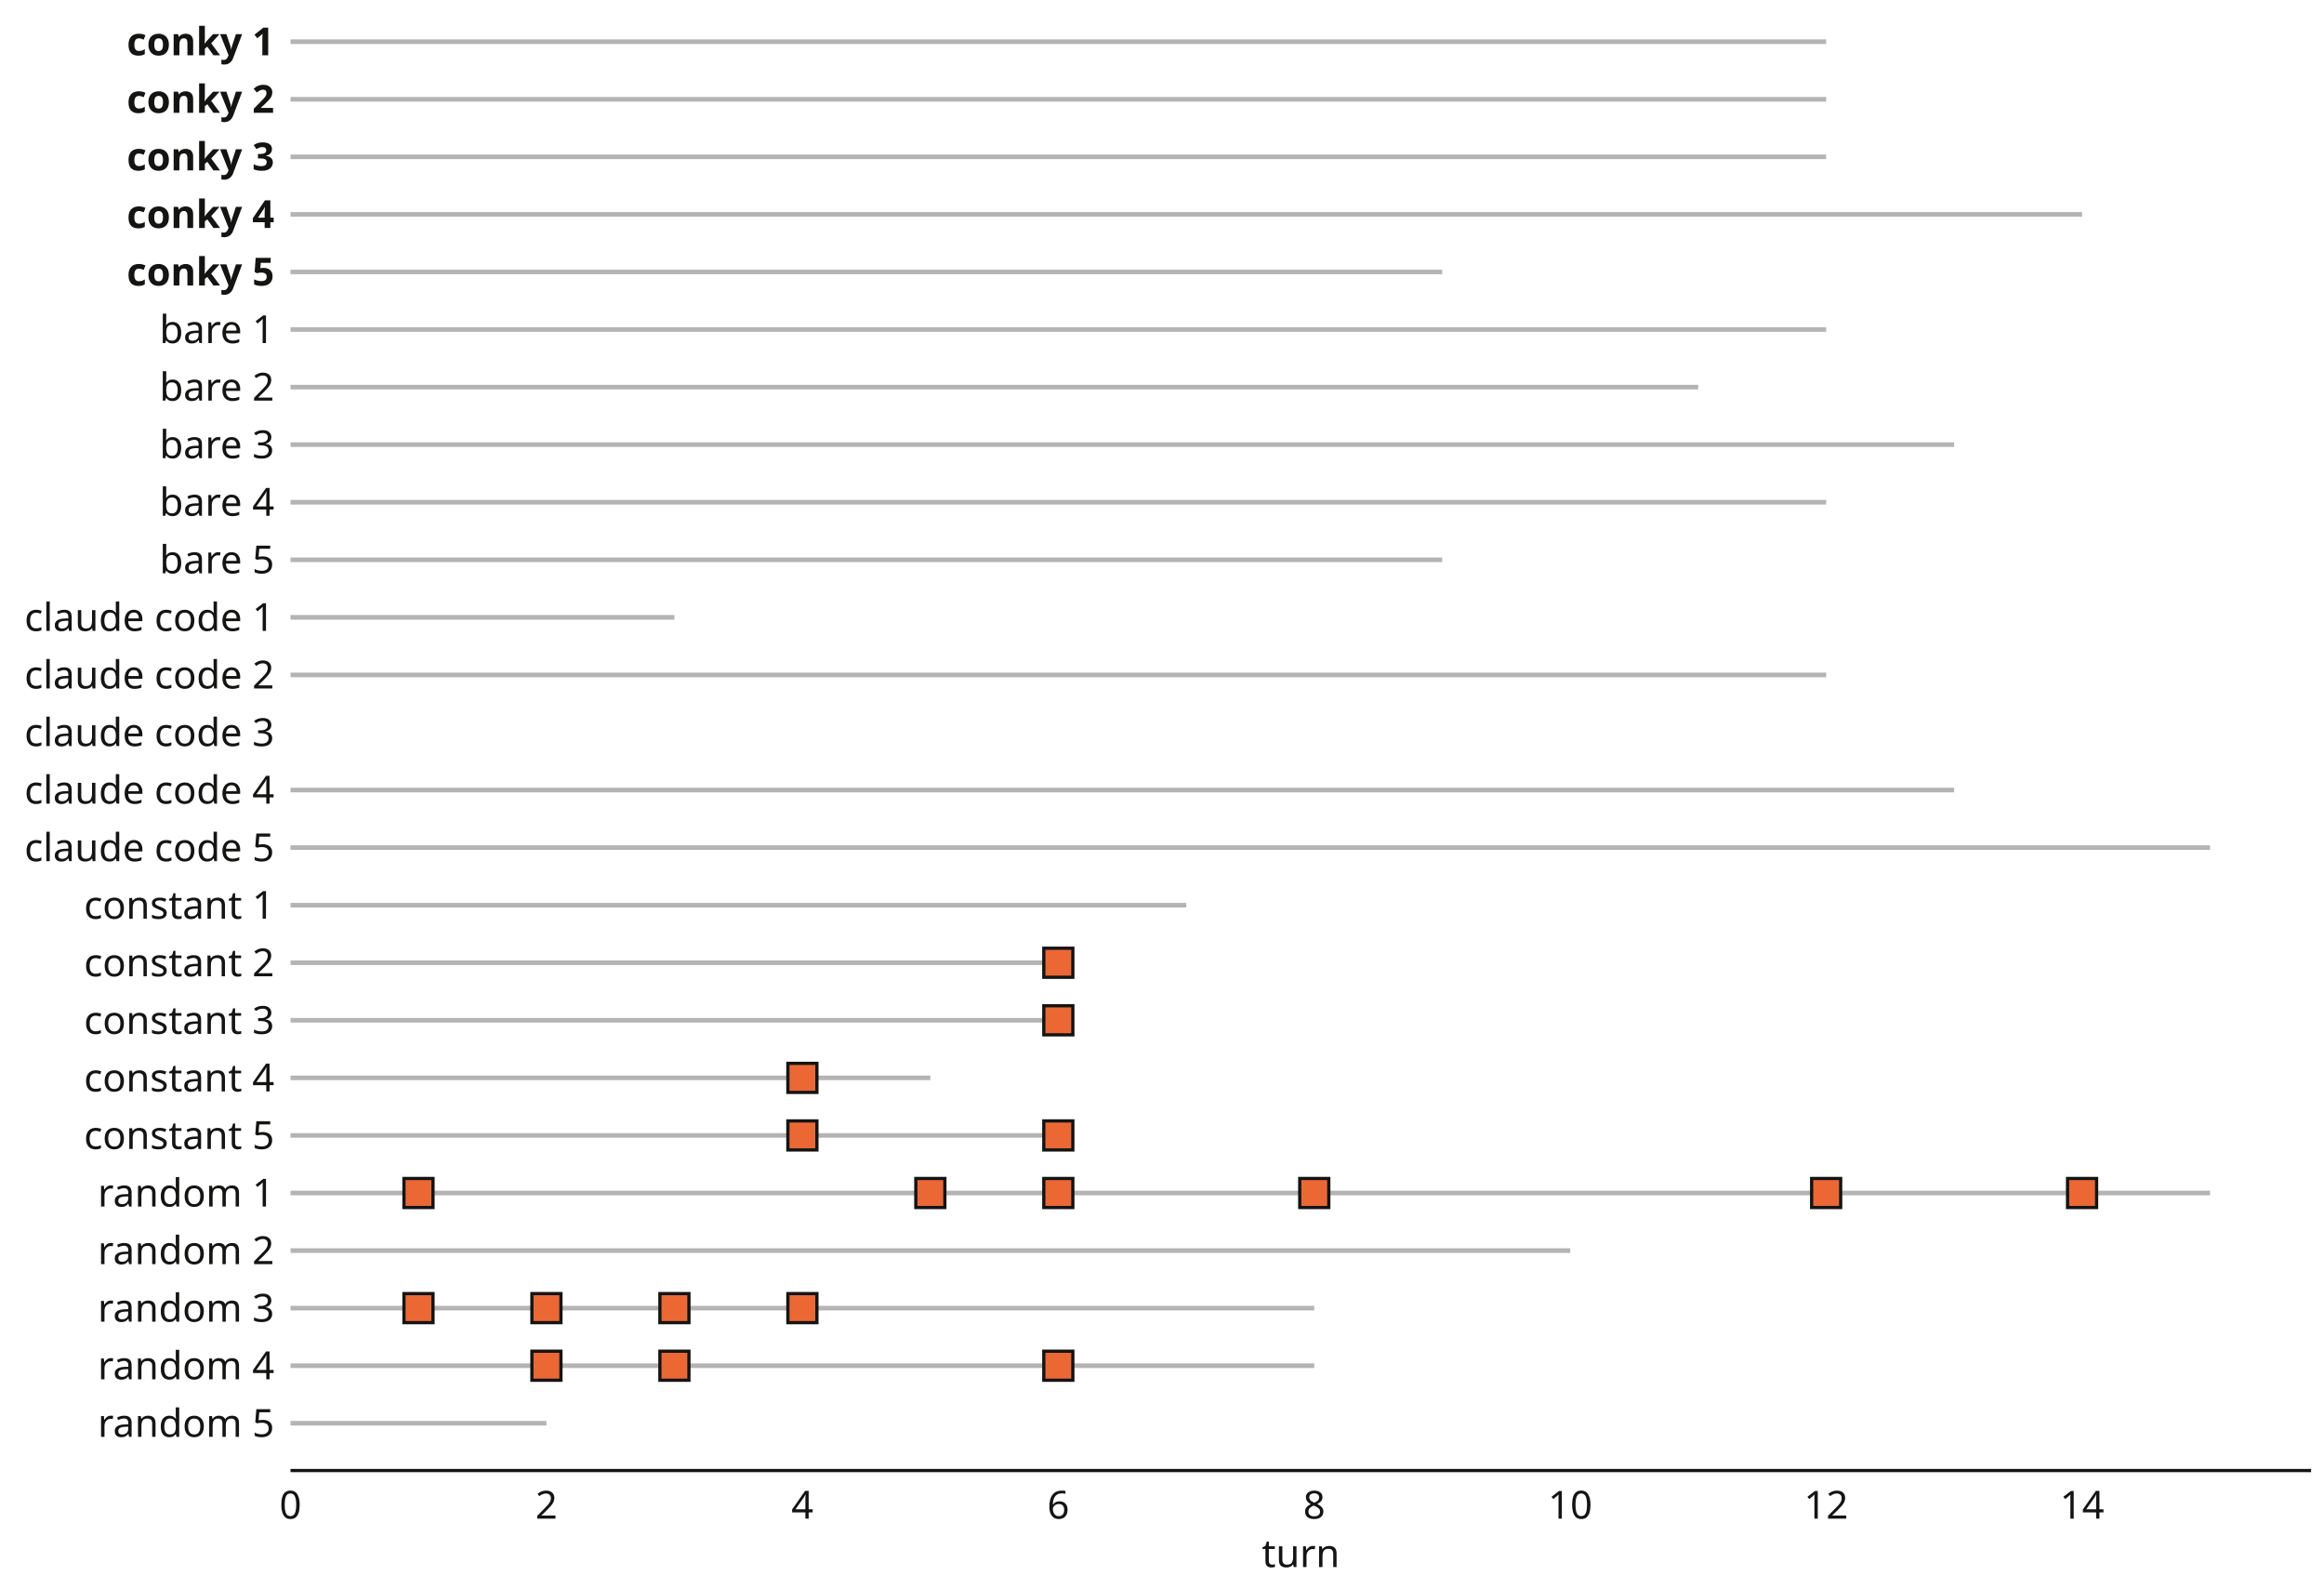
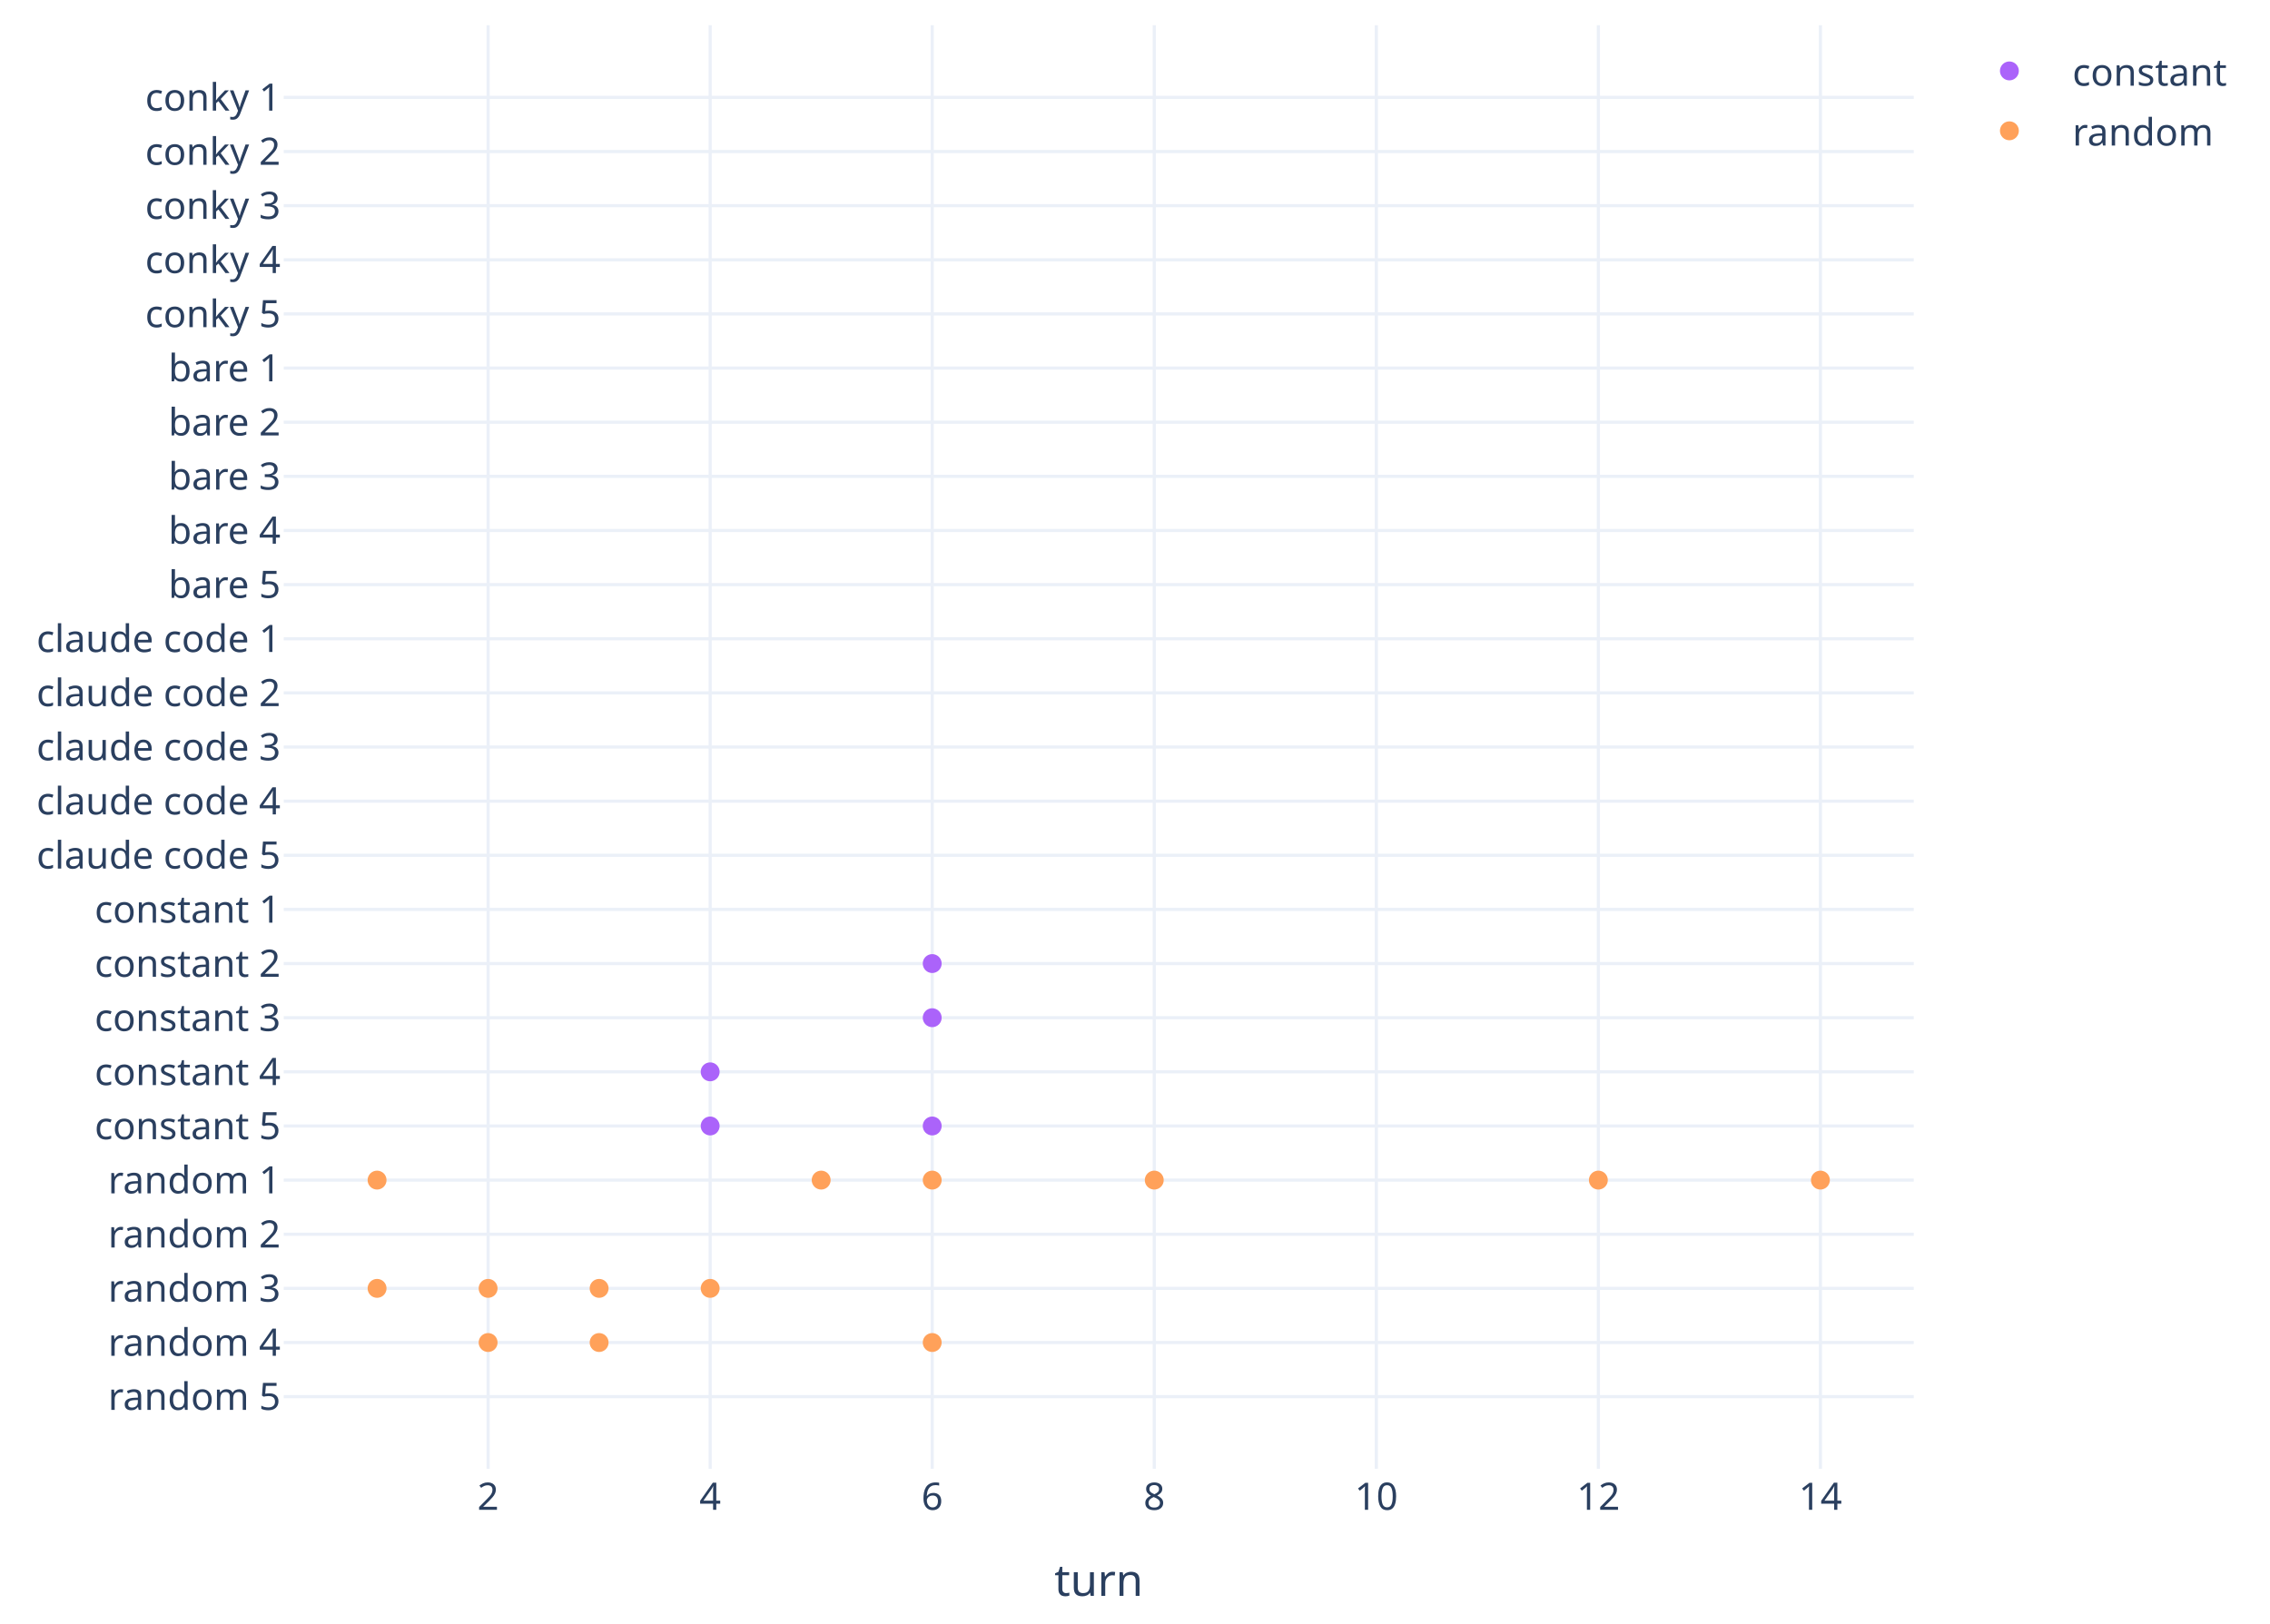
- <svg xmlns="http://www.w3.org/2000/svg" class="main-svg" width="720" height="492" style="" viewBox="0 0 720 492" font-family="-apple-system, BlinkMacSystemFont, &quot;Segoe UI&quot;, &quot;Noto Sans&quot;, Helvetica, Arial, sans-serif">
-   <rect x="0" y="0" width="720" height="492" style="fill: none;" />
+ <svg xmlns="http://www.w3.org/2000/svg" class="main-svg" width="720" height="515" style="" viewBox="0 0 720 515" font-family="-apple-system, BlinkMacSystemFont, &quot;Segoe UI&quot;, &quot;Noto Sans&quot;, Helvetica, Arial, sans-serif">
+   <rect x="0" y="0" width="720" height="515" style="fill: rgb(0, 0, 0); fill-opacity: 0;" />
  <defs id="defs-rules-light">
    <g class="clips">
      <clipPath id="cliprules-lightxyplot" class="plotclip">
-         <rect width="626" height="447" />
+         <rect width="517" height="458" />
      </clipPath>
      <clipPath class="axesclip" id="cliprules-lightx">
-         <rect x="90" y="0" width="626" height="492" />
+         <rect x="90" y="0" width="517" height="515" />
      </clipPath>
      <clipPath class="axesclip" id="cliprules-lighty">
-         <rect x="0" y="4" width="720" height="447" />
+         <rect x="0" y="8" width="720" height="458" />
      </clipPath>
      <clipPath class="axesclip" id="cliprules-lightxy">
-         <rect x="90" y="4" width="626" height="447" />
+         <rect x="90" y="8" width="517" height="458" />
      </clipPath>
    </g>
    <g class="gradients" />
    <g class="patterns" />
  </defs>
  <g class="bglayer">
-     <rect class="bg" x="86" y="0" width="634" height="455" style="fill: none; stroke-width: 0;" />
+     <rect class="bg" x="90" y="8" width="517" height="458" style="fill: rgb(0, 0, 0); fill-opacity: 0; stroke-width: 0;" />
  </g>
  <g class="layer-below">
    <g class="imagelayer" />
    <g class="shapelayer" />
  </g>
  <g class="cartesianlayer">
    <g class="subplot xy">
      <g class="layer-subplot">
        <g class="shapelayer" />
        <g class="imagelayer" />
      </g>
      <g class="minor-gridlayer">
        <g class="x" />
        <g class="y" />
      </g>
      <g class="gridlayer">
-         <g class="x" />
-         <g class="y" />
+         <g class="x">
+           <path class="xgrid crisp" transform="translate(154.82,0)" d="M0,8v458" style="stroke: rgb(235, 240, 248); stroke-opacity: 1; stroke-width: 1px;" />
+           <path class="xgrid crisp" transform="translate(225.25,0)" d="M0,8v458" style="stroke: rgb(235, 240, 248); stroke-opacity: 1; stroke-width: 1px;" />
+           <path class="xgrid crisp" transform="translate(295.68,0)" d="M0,8v458" style="stroke: rgb(235, 240, 248); stroke-opacity: 1; stroke-width: 1px;" />
+           <path class="xgrid crisp" transform="translate(366.11,0)" d="M0,8v458" style="stroke: rgb(235, 240, 248); stroke-opacity: 1; stroke-width: 1px;" />
+           <path class="xgrid crisp" transform="translate(436.54,0)" d="M0,8v458" style="stroke: rgb(235, 240, 248); stroke-opacity: 1; stroke-width: 1px;" />
+           <path class="xgrid crisp" transform="translate(506.97,0)" d="M0,8v458" style="stroke: rgb(235, 240, 248); stroke-opacity: 1; stroke-width: 1px;" />
+           <path class="xgrid crisp" transform="translate(577.4,0)" d="M0,8v458" style="stroke: rgb(235, 240, 248); stroke-opacity: 1; stroke-width: 1px;" />
+         </g>
+         <g class="y">
+           <path class="ygrid crisp" transform="translate(0,443.1)" d="M90,0h517" style="stroke: rgb(235, 240, 248); stroke-opacity: 1; stroke-width: 1px;" />
+           <path class="ygrid crisp" transform="translate(0,425.93)" d="M90,0h517" style="stroke: rgb(235, 240, 248); stroke-opacity: 1; stroke-width: 1px;" />
+           <path class="ygrid crisp" transform="translate(0,408.75)" d="M90,0h517" style="stroke: rgb(235, 240, 248); stroke-opacity: 1; stroke-width: 1px;" />
+           <path class="ygrid crisp" transform="translate(0,391.58)" d="M90,0h517" style="stroke: rgb(235, 240, 248); stroke-opacity: 1; stroke-width: 1px;" />
+           <path class="ygrid crisp" transform="translate(0,374.4)" d="M90,0h517" style="stroke: rgb(235, 240, 248); stroke-opacity: 1; stroke-width: 1px;" />
+           <path class="ygrid crisp" transform="translate(0,357.23)" d="M90,0h517" style="stroke: rgb(235, 240, 248); stroke-opacity: 1; stroke-width: 1px;" />
+           <path class="ygrid crisp" transform="translate(0,340.05)" d="M90,0h517" style="stroke: rgb(235, 240, 248); stroke-opacity: 1; stroke-width: 1px;" />
+           <path class="ygrid crisp" transform="translate(0,322.88)" d="M90,0h517" style="stroke: rgb(235, 240, 248); stroke-opacity: 1; stroke-width: 1px;" />
+           <path class="ygrid crisp" transform="translate(0,305.7)" d="M90,0h517" style="stroke: rgb(235, 240, 248); stroke-opacity: 1; stroke-width: 1px;" />
+           <path class="ygrid crisp" transform="translate(0,288.52)" d="M90,0h517" style="stroke: rgb(235, 240, 248); stroke-opacity: 1; stroke-width: 1px;" />
+           <path class="ygrid crisp" transform="translate(0,271.35)" d="M90,0h517" style="stroke: rgb(235, 240, 248); stroke-opacity: 1; stroke-width: 1px;" />
+           <path class="ygrid crisp" transform="translate(0,254.18)" d="M90,0h517" style="stroke: rgb(235, 240, 248); stroke-opacity: 1; stroke-width: 1px;" />
+           <path class="ygrid crisp" transform="translate(0,237)" d="M90,0h517" style="stroke: rgb(235, 240, 248); stroke-opacity: 1; stroke-width: 1px;" />
+           <path class="ygrid crisp" transform="translate(0,219.83)" d="M90,0h517" style="stroke: rgb(235, 240, 248); stroke-opacity: 1; stroke-width: 1px;" />
+           <path class="ygrid crisp" transform="translate(0,202.65)" d="M90,0h517" style="stroke: rgb(235, 240, 248); stroke-opacity: 1; stroke-width: 1px;" />
+           <path class="ygrid crisp" transform="translate(0,185.48)" d="M90,0h517" style="stroke: rgb(235, 240, 248); stroke-opacity: 1; stroke-width: 1px;" />
+           <path class="ygrid crisp" transform="translate(0,168.3)" d="M90,0h517" style="stroke: rgb(235, 240, 248); stroke-opacity: 1; stroke-width: 1px;" />
+           <path class="ygrid crisp" transform="translate(0,151.13)" d="M90,0h517" style="stroke: rgb(235, 240, 248); stroke-opacity: 1; stroke-width: 1px;" />
+           <path class="ygrid crisp" transform="translate(0,133.95)" d="M90,0h517" style="stroke: rgb(235, 240, 248); stroke-opacity: 1; stroke-width: 1px;" />
+           <path class="ygrid crisp" transform="translate(0,116.78)" d="M90,0h517" style="stroke: rgb(235, 240, 248); stroke-opacity: 1; stroke-width: 1px;" />
+           <path class="ygrid crisp" transform="translate(0,99.6)" d="M90,0h517" style="stroke: rgb(235, 240, 248); stroke-opacity: 1; stroke-width: 1px;" />
+           <path class="ygrid crisp" transform="translate(0,82.43)" d="M90,0h517" style="stroke: rgb(235, 240, 248); stroke-opacity: 1; stroke-width: 1px;" />
+           <path class="ygrid crisp" transform="translate(0,65.25)" d="M90,0h517" style="stroke: rgb(235, 240, 248); stroke-opacity: 1; stroke-width: 1px;" />
+           <path class="ygrid crisp" transform="translate(0,48.08)" d="M90,0h517" style="stroke: rgb(235, 240, 248); stroke-opacity: 1; stroke-width: 1px;" />
+           <path class="ygrid crisp" transform="translate(0,30.9)" d="M90,0h517" style="stroke: rgb(235, 240, 248); stroke-opacity: 1; stroke-width: 1px;" />
+         </g>
      </g>
      <g class="zerolinelayer" />
      <g class="layer-between">
        <g class="shapelayer" />
        <g class="imagelayer" />
      </g>
      <path class="xlines-below" />
      <path class="ylines-below" />
      <g class="overlines-below" />
      <g class="xaxislayer-below" />
      <g class="yaxislayer-below" />
      <g class="overaxes-below" />
      <g class="overplot">
-         <g class="xy" transform="translate(90,4)" clip-path="url(#cliprules-lightxyplot)">
-           <g class="barlayer mlayer">
-             <g class="trace bars" style="opacity: 1;">
-               <g class="points">
-                 <g class="point">
-                   <path d="M0,9.63V8.2H475.76V9.63Z" style="vector-effect: none; opacity: 1; stroke-width: 0px; fill: #b4b4b3; fill-opacity: 1;" />
-                 </g>
-                 <g class="point">
-                   <path d="M0,27.46V26.03H475.76V27.46Z" style="vector-effect: none; opacity: 1; stroke-width: 0px; fill: #b4b4b3; fill-opacity: 1;" />
-                 </g>
-                 <g class="point">
-                   <path d="M0,45.29V43.86H475.76V45.29Z" style="vector-effect: none; opacity: 1; stroke-width: 0px; fill: #b4b4b3; fill-opacity: 1;" />
-                 </g>
-                 <g class="point">
-                   <path d="M0,63.12V61.69H555.05V63.12Z" style="vector-effect: none; opacity: 1; stroke-width: 0px; fill: #b4b4b3; fill-opacity: 1;" />
-                 </g>
-                 <g class="point">
-                   <path d="M0,80.95V79.53H356.82V80.95Z" style="vector-effect: none; opacity: 1; stroke-width: 0px; fill: #b4b4b3; fill-opacity: 1;" />
-                 </g>
-                 <g class="point">
-                   <path d="M0,98.78V97.36H475.76V98.78Z" style="vector-effect: none; opacity: 1; stroke-width: 0px; fill: #b4b4b3; fill-opacity: 1;" />
-                 </g>
-                 <g class="point">
-                   <path d="M0,116.61V115.19H436.11V116.61Z" style="vector-effect: none; opacity: 1; stroke-width: 0px; fill: #b4b4b3; fill-opacity: 1;" />
-                 </g>
-                 <g class="point">
-                   <path d="M0,134.44V133.02H515.41V134.44Z" style="vector-effect: none; opacity: 1; stroke-width: 0px; fill: #b4b4b3; fill-opacity: 1;" />
-                 </g>
-                 <g class="point">
-                   <path d="M0,152.28V150.85H475.76V152.28Z" style="vector-effect: none; opacity: 1; stroke-width: 0px; fill: #b4b4b3; fill-opacity: 1;" />
-                 </g>
-                 <g class="point">
-                   <path d="M0,170.11V168.68H356.82V170.11Z" style="vector-effect: none; opacity: 1; stroke-width: 0px; fill: #b4b4b3; fill-opacity: 1;" />
-                 </g>
-                 <g class="point">
-                   <path d="M0,187.94V186.51H118.94V187.94Z" style="vector-effect: none; opacity: 1; stroke-width: 0px; fill: #b4b4b3; fill-opacity: 1;" />
-                 </g>
-                 <g class="point">
-                   <path d="M0,205.77V204.34H475.76V205.77Z" style="vector-effect: none; opacity: 1; stroke-width: 0px; fill: #b4b4b3; fill-opacity: 1;" />
-                 </g>
-                 <g class="point">
-                   <path d="M0,0Z" style="vector-effect: none; opacity: 1; stroke-width: 0px; fill: #b4b4b3; fill-opacity: 1;" />
-                 </g>
-                 <g class="point">
-                   <path d="M0,241.43V240H515.41V241.43Z" style="vector-effect: none; opacity: 1; stroke-width: 0px; fill: #b4b4b3; fill-opacity: 1;" />
-                 </g>
-                 <g class="point">
-                   <path d="M0,259.26V257.83H594.7V259.26Z" style="vector-effect: none; opacity: 1; stroke-width: 0px; fill: #b4b4b3; fill-opacity: 1;" />
-                 </g>
-                 <g class="point">
-                   <path d="M0,277.09V275.66H277.53V277.09Z" style="vector-effect: none; opacity: 1; stroke-width: 0px; fill: #b4b4b3; fill-opacity: 1;" />
-                 </g>
-                 <g class="point">
-                   <path d="M0,294.92V293.5H237.88V294.92Z" style="vector-effect: none; opacity: 1; stroke-width: 0px; fill: #b4b4b3; fill-opacity: 1;" />
-                 </g>
-                 <g class="point">
-                   <path d="M0,312.75V311.33H237.88V312.75Z" style="vector-effect: none; opacity: 1; stroke-width: 0px; fill: #b4b4b3; fill-opacity: 1;" />
-                 </g>
-                 <g class="point">
-                   <path d="M0,330.58V329.16H198.23V330.58Z" style="vector-effect: none; opacity: 1; stroke-width: 0px; fill: #b4b4b3; fill-opacity: 1;" />
-                 </g>
-                 <g class="point">
-                   <path d="M0,348.41V346.99H237.88V348.41Z" style="vector-effect: none; opacity: 1; stroke-width: 0px; fill: #b4b4b3; fill-opacity: 1;" />
-                 </g>
-                 <g class="point">
-                   <path d="M0,366.25V364.82H594.7V366.25Z" style="vector-effect: none; opacity: 1; stroke-width: 0px; fill: #b4b4b3; fill-opacity: 1;" />
-                 </g>
-                 <g class="point">
-                   <path d="M0,384.08V382.65H396.47V384.08Z" style="vector-effect: none; opacity: 1; stroke-width: 0px; fill: #b4b4b3; fill-opacity: 1;" />
-                 </g>
-                 <g class="point">
-                   <path d="M0,401.91V400.48H317.17V401.91Z" style="vector-effect: none; opacity: 1; stroke-width: 0px; fill: #b4b4b3; fill-opacity: 1;" />
-                 </g>
-                 <g class="point">
-                   <path d="M0,419.74V418.31H317.17V419.74Z" style="vector-effect: none; opacity: 1; stroke-width: 0px; fill: #b4b4b3; fill-opacity: 1;" />
-                 </g>
-                 <g class="point">
-                   <path d="M0,437.57V436.14H79.29V437.57Z" style="vector-effect: none; opacity: 1; stroke-width: 0px; fill: #b4b4b3; fill-opacity: 1;" />
-                 </g>
-               </g>
-             </g>
-           </g>
+         <g class="xy" transform="translate(90,8)" clip-path="url(#cliprules-lightxyplot)">
          <g class="scatterlayer mlayer">
-             <g class="trace scatter tracet1" style="stroke-miterlimit: 2; opacity: 1;">
+             <g class="trace scatter tracet3" style="stroke-miterlimit: 2; opacity: 1;">
              <g class="fills" />
              <g class="errorbars" />
              <g class="lines" />
              <g class="points">
-                 <path class="point" transform="translate(237.88,294.21)" d="M4.5,4.5H-4.5V-4.5H4.5Z" style="opacity: 1; stroke-width: 1px; fill: #eb6834; fill-opacity: 1; stroke: #141413; stroke-opacity: 1;" />
-                 <path class="point" transform="translate(237.88,312.04)" d="M4.5,4.5H-4.5V-4.5H4.5Z" style="opacity: 1; stroke-width: 1px; fill: #eb6834; fill-opacity: 1; stroke: #141413; stroke-opacity: 1;" />
-                 <path class="point" transform="translate(158.59,329.87)" d="M4.5,4.5H-4.5V-4.5H4.5Z" style="opacity: 1; stroke-width: 1px; fill: #eb6834; fill-opacity: 1; stroke: #141413; stroke-opacity: 1;" />
-                 <path class="point" transform="translate(158.59,347.7)" d="M4.5,4.5H-4.5V-4.5H4.5Z" style="opacity: 1; stroke-width: 1px; fill: #eb6834; fill-opacity: 1; stroke: #141413; stroke-opacity: 1;" />
-                 <path class="point" transform="translate(237.88,347.7)" d="M4.5,4.5H-4.5V-4.5H4.5Z" style="opacity: 1; stroke-width: 1px; fill: #eb6834; fill-opacity: 1; stroke: #141413; stroke-opacity: 1;" />
-                 <path class="point" transform="translate(39.65,365.53)" d="M4.5,4.5H-4.5V-4.5H4.5Z" style="opacity: 1; stroke-width: 1px; fill: #eb6834; fill-opacity: 1; stroke: #141413; stroke-opacity: 1;" />
-                 <path class="point" transform="translate(198.23,365.53)" d="M4.5,4.5H-4.5V-4.5H4.5Z" style="opacity: 1; stroke-width: 1px; fill: #eb6834; fill-opacity: 1; stroke: #141413; stroke-opacity: 1;" />
-                 <path class="point" transform="translate(237.88,365.53)" d="M4.5,4.5H-4.5V-4.5H4.5Z" style="opacity: 1; stroke-width: 1px; fill: #eb6834; fill-opacity: 1; stroke: #141413; stroke-opacity: 1;" />
-                 <path class="point" transform="translate(317.17,365.53)" d="M4.5,4.5H-4.5V-4.5H4.5Z" style="opacity: 1; stroke-width: 1px; fill: #eb6834; fill-opacity: 1; stroke: #141413; stroke-opacity: 1;" />
-                 <path class="point" transform="translate(475.76,365.53)" d="M4.5,4.5H-4.5V-4.5H4.5Z" style="opacity: 1; stroke-width: 1px; fill: #eb6834; fill-opacity: 1; stroke: #141413; stroke-opacity: 1;" />
-                 <path class="point" transform="translate(555.05,365.53)" d="M4.5,4.5H-4.5V-4.5H4.5Z" style="opacity: 1; stroke-width: 1px; fill: #eb6834; fill-opacity: 1; stroke: #141413; stroke-opacity: 1;" />
-                 <path class="point" transform="translate(39.65,401.19)" d="M4.5,4.5H-4.5V-4.5H4.5Z" style="opacity: 1; stroke-width: 1px; fill: #eb6834; fill-opacity: 1; stroke: #141413; stroke-opacity: 1;" />
-                 <path class="point" transform="translate(79.29,401.19)" d="M4.5,4.5H-4.5V-4.5H4.5Z" style="opacity: 1; stroke-width: 1px; fill: #eb6834; fill-opacity: 1; stroke: #141413; stroke-opacity: 1;" />
-                 <path class="point" transform="translate(118.94,401.19)" d="M4.5,4.5H-4.5V-4.5H4.5Z" style="opacity: 1; stroke-width: 1px; fill: #eb6834; fill-opacity: 1; stroke: #141413; stroke-opacity: 1;" />
-                 <path class="point" transform="translate(158.59,401.19)" d="M4.5,4.5H-4.5V-4.5H4.5Z" style="opacity: 1; stroke-width: 1px; fill: #eb6834; fill-opacity: 1; stroke: #141413; stroke-opacity: 1;" />
-                 <path class="point" transform="translate(79.29,419.03)" d="M4.5,4.5H-4.5V-4.5H4.5Z" style="opacity: 1; stroke-width: 1px; fill: #eb6834; fill-opacity: 1; stroke: #141413; stroke-opacity: 1;" />
-                 <path class="point" transform="translate(118.94,419.03)" d="M4.5,4.5H-4.5V-4.5H4.5Z" style="opacity: 1; stroke-width: 1px; fill: #eb6834; fill-opacity: 1; stroke: #141413; stroke-opacity: 1;" />
-                 <path class="point" transform="translate(237.88,419.03)" d="M4.5,4.5H-4.5V-4.5H4.5Z" style="opacity: 1; stroke-width: 1px; fill: #eb6834; fill-opacity: 1; stroke: #141413; stroke-opacity: 1;" />
+                 <path class="point" transform="translate(205.68,297.7)" d="M3,0A3,3 0 1,1 0,-3A3,3 0 0,1 3,0Z" style="opacity: 1; stroke-width: 0px; fill: rgb(171, 99, 250); fill-opacity: 1;" />
+                 <path class="point" transform="translate(205.68,314.88)" d="M3,0A3,3 0 1,1 0,-3A3,3 0 0,1 3,0Z" style="opacity: 1; stroke-width: 0px; fill: rgb(171, 99, 250); fill-opacity: 1;" />
+                 <path class="point" transform="translate(135.25,332.05)" d="M3,0A3,3 0 1,1 0,-3A3,3 0 0,1 3,0Z" style="opacity: 1; stroke-width: 0px; fill: rgb(171, 99, 250); fill-opacity: 1;" />
+                 <path class="point" transform="translate(135.25,349.23)" d="M3,0A3,3 0 1,1 0,-3A3,3 0 0,1 3,0Z" style="opacity: 1; stroke-width: 0px; fill: rgb(171, 99, 250); fill-opacity: 1;" />
+                 <path class="point" transform="translate(205.68,349.23)" d="M3,0A3,3 0 1,1 0,-3A3,3 0 0,1 3,0Z" style="opacity: 1; stroke-width: 0px; fill: rgb(171, 99, 250); fill-opacity: 1;" />
              </g>
              <g class="text" />
            </g>
+             <g class="trace scatter tracet4" style="stroke-miterlimit: 2; opacity: 1;">
+               <g class="fills" />
+               <g class="errorbars" />
+               <g class="lines" />
+               <g class="points">
+                 <path class="point" transform="translate(29.6,366.4)" d="M3,0A3,3 0 1,1 0,-3A3,3 0 0,1 3,0Z" style="opacity: 1; stroke-width: 0px; fill: rgb(255, 161, 90); fill-opacity: 1;" />
+                 <path class="point" transform="translate(170.46,366.4)" d="M3,0A3,3 0 1,1 0,-3A3,3 0 0,1 3,0Z" style="opacity: 1; stroke-width: 0px; fill: rgb(255, 161, 90); fill-opacity: 1;" />
+                 <path class="point" transform="translate(205.68,366.4)" d="M3,0A3,3 0 1,1 0,-3A3,3 0 0,1 3,0Z" style="opacity: 1; stroke-width: 0px; fill: rgb(255, 161, 90); fill-opacity: 1;" />
+                 <path class="point" transform="translate(276.11,366.4)" d="M3,0A3,3 0 1,1 0,-3A3,3 0 0,1 3,0Z" style="opacity: 1; stroke-width: 0px; fill: rgb(255, 161, 90); fill-opacity: 1;" />
+                 <path class="point" transform="translate(416.97,366.4)" d="M3,0A3,3 0 1,1 0,-3A3,3 0 0,1 3,0Z" style="opacity: 1; stroke-width: 0px; fill: rgb(255, 161, 90); fill-opacity: 1;" />
+                 <path class="point" transform="translate(487.4,366.4)" d="M3,0A3,3 0 1,1 0,-3A3,3 0 0,1 3,0Z" style="opacity: 1; stroke-width: 0px; fill: rgb(255, 161, 90); fill-opacity: 1;" />
+                 <path class="point" transform="translate(29.6,400.75)" d="M3,0A3,3 0 1,1 0,-3A3,3 0 0,1 3,0Z" style="opacity: 1; stroke-width: 0px; fill: rgb(255, 161, 90); fill-opacity: 1;" />
+                 <path class="point" transform="translate(64.82,400.75)" d="M3,0A3,3 0 1,1 0,-3A3,3 0 0,1 3,0Z" style="opacity: 1; stroke-width: 0px; fill: rgb(255, 161, 90); fill-opacity: 1;" />
+                 <path class="point" transform="translate(100.03,400.75)" d="M3,0A3,3 0 1,1 0,-3A3,3 0 0,1 3,0Z" style="opacity: 1; stroke-width: 0px; fill: rgb(255, 161, 90); fill-opacity: 1;" />
+                 <path class="point" transform="translate(135.25,400.75)" d="M3,0A3,3 0 1,1 0,-3A3,3 0 0,1 3,0Z" style="opacity: 1; stroke-width: 0px; fill: rgb(255, 161, 90); fill-opacity: 1;" />
+                 <path class="point" transform="translate(64.82,417.93)" d="M3,0A3,3 0 1,1 0,-3A3,3 0 0,1 3,0Z" style="opacity: 1; stroke-width: 0px; fill: rgb(255, 161, 90); fill-opacity: 1;" />
+                 <path class="point" transform="translate(100.03,417.93)" d="M3,0A3,3 0 1,1 0,-3A3,3 0 0,1 3,0Z" style="opacity: 1; stroke-width: 0px; fill: rgb(255, 161, 90); fill-opacity: 1;" />
+                 <path class="point" transform="translate(205.68,417.93)" d="M3,0A3,3 0 1,1 0,-3A3,3 0 0,1 3,0Z" style="opacity: 1; stroke-width: 0px; fill: rgb(255, 161, 90); fill-opacity: 1;" />
+               </g>
+               <g class="text" />
+             </g>
+             <g class="trace scatter tracet6" style="stroke-miterlimit: 2; opacity: 1;">
+               <g class="fills" />
+               <g class="errorbars" />
+               <g class="lines" />
+               <g class="points" />
+               <g class="text" />
+             </g>
          </g>
        </g>
      </g>
      <g class="zerolinelayer-above" />
-       <path class="xlines-above crisp" d="M90,455.5H716" style="fill: none; stroke-width: 1px; stroke: #141413; stroke-opacity: 1;" />
+       <path class="xlines-above crisp" d="M0,0" style="fill: none;" />
      <path class="ylines-above crisp" d="M0,0" style="fill: none;" />
      <g class="overlines-above" />
      <g class="xaxislayer-above">
        <g class="xtick">
-           <text text-anchor="middle" x="0" y="470.4" transform="translate(90,0)" style="font-size: 12px; fill: #141413; fill-opacity: 1; white-space: pre;">0</text>
-         </g>
-         <g class="xtick">
-           <text text-anchor="middle" x="0" y="470.4" style="font-size: 12px; fill: #141413; fill-opacity: 1; white-space: pre;" transform="translate(169.29,0)">2</text>
-         </g>
-         <g class="xtick">
-           <text text-anchor="middle" x="0" y="470.4" style="font-size: 12px; fill: #141413; fill-opacity: 1; white-space: pre;" transform="translate(248.59,0)">4</text>
-         </g>
-         <g class="xtick">
-           <text text-anchor="middle" x="0" y="470.4" style="font-size: 12px; fill: #141413; fill-opacity: 1; white-space: pre;" transform="translate(327.88,0)">6</text>
-         </g>
-         <g class="xtick">
-           <text text-anchor="middle" x="0" y="470.4" style="font-size: 12px; fill: #141413; fill-opacity: 1; white-space: pre;" transform="translate(407.17,0)">8</text>
-         </g>
-         <g class="xtick">
-           <text text-anchor="middle" x="0" y="470.4" style="font-size: 12px; fill: #141413; fill-opacity: 1; white-space: pre;" transform="translate(486.47,0)">10</text>
-         </g>
-         <g class="xtick">
-           <text text-anchor="middle" x="0" y="470.4" style="font-size: 12px; fill: #141413; fill-opacity: 1; white-space: pre;" transform="translate(565.76,0)">12</text>
-         </g>
-         <g class="xtick">
-           <text text-anchor="middle" x="0" y="470.4" style="font-size: 12px; fill: #141413; fill-opacity: 1; white-space: pre;" transform="translate(645.05,0)">14</text>
+           <text text-anchor="middle" x="0" y="479" transform="translate(154.82,0)" style="font-size: 12px; fill: rgb(42, 63, 95); fill-opacity: 1; white-space: pre;">2</text>
+         </g>
+         <g class="xtick">
+           <text text-anchor="middle" x="0" y="479" style="font-size: 12px; fill: rgb(42, 63, 95); fill-opacity: 1; white-space: pre;" transform="translate(225.25,0)">4</text>
+         </g>
+         <g class="xtick">
+           <text text-anchor="middle" x="0" y="479" style="font-size: 12px; fill: rgb(42, 63, 95); fill-opacity: 1; white-space: pre;" transform="translate(295.68,0)">6</text>
+         </g>
+         <g class="xtick">
+           <text text-anchor="middle" x="0" y="479" style="font-size: 12px; fill: rgb(42, 63, 95); fill-opacity: 1; white-space: pre;" transform="translate(366.11,0)">8</text>
+         </g>
+         <g class="xtick">
+           <text text-anchor="middle" x="0" y="479" style="font-size: 12px; fill: rgb(42, 63, 95); fill-opacity: 1; white-space: pre;" transform="translate(436.54,0)">10</text>
+         </g>
+         <g class="xtick">
+           <text text-anchor="middle" x="0" y="479" style="font-size: 12px; fill: rgb(42, 63, 95); fill-opacity: 1; white-space: pre;" transform="translate(506.97,0)">12</text>
+         </g>
+         <g class="xtick">
+           <text text-anchor="middle" x="0" y="479" style="font-size: 12px; fill: rgb(42, 63, 95); fill-opacity: 1; white-space: pre;" transform="translate(577.4,0)">14</text>
        </g>
      </g>
      <g class="yaxislayer-above">
        <g class="ytick">
-           <text text-anchor="end" x="85" y="4.2" transform="translate(0,440.86)" style="font-size: 12px; fill: #141413; fill-opacity: 1; white-space: pre;">random 5</text>
-         </g>
-         <g class="ytick">
-           <text text-anchor="end" x="85" y="4.2" transform="translate(0,423.03)" style="font-size: 12px; fill: #141413; fill-opacity: 1; white-space: pre;">random 4</text>
-         </g>
-         <g class="ytick">
-           <text text-anchor="end" x="85" y="4.2" transform="translate(0,405.19)" style="font-size: 12px; fill: #141413; fill-opacity: 1; white-space: pre;">random 3</text>
-         </g>
-         <g class="ytick">
-           <text text-anchor="end" x="85" y="4.2" transform="translate(0,387.36)" style="font-size: 12px; fill: #141413; fill-opacity: 1; white-space: pre;">random 2</text>
-         </g>
-         <g class="ytick">
-           <text text-anchor="end" x="85" y="4.2" transform="translate(0,369.53)" style="font-size: 12px; fill: #141413; fill-opacity: 1; white-space: pre;">random 1</text>
-         </g>
-         <g class="ytick">
-           <text text-anchor="end" x="85" y="4.2" transform="translate(0,351.7)" style="font-size: 12px; fill: #141413; fill-opacity: 1; white-space: pre;">constant 5</text>
-         </g>
-         <g class="ytick">
-           <text text-anchor="end" x="85" y="4.2" transform="translate(0,333.87)" style="font-size: 12px; fill: #141413; fill-opacity: 1; white-space: pre;">constant 4</text>
-         </g>
-         <g class="ytick">
-           <text text-anchor="end" x="85" y="4.2" transform="translate(0,316.04)" style="font-size: 12px; fill: #141413; fill-opacity: 1; white-space: pre;">constant 3</text>
-         </g>
-         <g class="ytick">
-           <text text-anchor="end" x="85" y="4.2" transform="translate(0,298.21)" style="font-size: 12px; fill: #141413; fill-opacity: 1; white-space: pre;">constant 2</text>
-         </g>
-         <g class="ytick">
-           <text text-anchor="end" x="85" y="4.2" transform="translate(0,280.38)" style="font-size: 12px; fill: #141413; fill-opacity: 1; white-space: pre;">constant 1</text>
-         </g>
-         <g class="ytick">
-           <text text-anchor="end" x="85" y="4.2" transform="translate(0,262.55)" style="font-size: 12px; fill: #141413; fill-opacity: 1; white-space: pre;">claude code 5</text>
-         </g>
-         <g class="ytick">
-           <text text-anchor="end" x="85" y="4.2" transform="translate(0,244.72)" style="font-size: 12px; fill: #141413; fill-opacity: 1; white-space: pre;">claude code 4</text>
-         </g>
-         <g class="ytick">
-           <text text-anchor="end" x="85" y="4.2" transform="translate(0,226.89)" style="font-size: 12px; fill: #141413; fill-opacity: 1; white-space: pre;">claude code 3</text>
-         </g>
-         <g class="ytick">
-           <text text-anchor="end" x="85" y="4.2" transform="translate(0,209.05)" style="font-size: 12px; fill: #141413; fill-opacity: 1; white-space: pre;">claude code 2</text>
-         </g>
-         <g class="ytick">
-           <text text-anchor="end" x="85" y="4.2" transform="translate(0,191.22)" style="font-size: 12px; fill: #141413; fill-opacity: 1; white-space: pre;">claude code 1</text>
-         </g>
-         <g class="ytick">
-           <text text-anchor="end" x="85" y="4.2" transform="translate(0,173.39)" style="font-size: 12px; fill: #141413; fill-opacity: 1; white-space: pre;">bare 5</text>
-         </g>
-         <g class="ytick">
-           <text text-anchor="end" x="85" y="4.2" transform="translate(0,155.56)" style="font-size: 12px; fill: #141413; fill-opacity: 1; white-space: pre;">bare 4</text>
-         </g>
-         <g class="ytick">
-           <text text-anchor="end" x="85" y="4.2" transform="translate(0,137.73)" style="font-size: 12px; fill: #141413; fill-opacity: 1; white-space: pre;">bare 3</text>
-         </g>
-         <g class="ytick">
-           <text text-anchor="end" x="85" y="4.2" transform="translate(0,119.9)" style="font-size: 12px; fill: #141413; fill-opacity: 1; white-space: pre;">bare 2</text>
-         </g>
-         <g class="ytick">
-           <text text-anchor="end" x="85" y="4.2" transform="translate(0,102.07)" style="font-size: 12px; fill: #141413; fill-opacity: 1; white-space: pre;">bare 1</text>
-         </g>
-         <g class="ytick">
-           <text text-anchor="end" x="85" y="4.2" transform="translate(0,84.24)" style="font-size: 12px; fill: #141413; fill-opacity: 1; white-space: pre;">
-             <tspan style="font-weight:bold">conky 5</tspan>
-           </text>
-         </g>
-         <g class="ytick">
-           <text text-anchor="end" x="85" y="4.2" transform="translate(0,66.41)" style="font-size: 12px; fill: #141413; fill-opacity: 1; white-space: pre;">
-             <tspan style="font-weight:bold">conky 4</tspan>
-           </text>
-         </g>
-         <g class="ytick">
-           <text text-anchor="end" x="85" y="4.2" transform="translate(0,48.58)" style="font-size: 12px; fill: #141413; fill-opacity: 1; white-space: pre;">
-             <tspan style="font-weight:bold">conky 3</tspan>
-           </text>
-         </g>
-         <g class="ytick">
-           <text text-anchor="end" x="85" y="4.2" transform="translate(0,30.75)" style="font-size: 12px; fill: #141413; fill-opacity: 1; white-space: pre;">
-             <tspan style="font-weight:bold">conky 2</tspan>
-           </text>
-         </g>
-         <g class="ytick">
-           <text text-anchor="end" x="85" y="4.2" transform="translate(0,12.92)" style="font-size: 12px; fill: #141413; fill-opacity: 1; white-space: pre;">
-             <tspan style="font-weight:bold">conky 1</tspan>
-           </text>
+           <text text-anchor="end" x="89" y="4.2" transform="translate(0,443.1)" style="font-size: 12px; fill: rgb(42, 63, 95); fill-opacity: 1; white-space: pre;">random 5</text>
+         </g>
+         <g class="ytick">
+           <text text-anchor="end" x="89" y="4.2" transform="translate(0,425.93)" style="font-size: 12px; fill: rgb(42, 63, 95); fill-opacity: 1; white-space: pre;">random 4</text>
+         </g>
+         <g class="ytick">
+           <text text-anchor="end" x="89" y="4.2" transform="translate(0,408.75)" style="font-size: 12px; fill: rgb(42, 63, 95); fill-opacity: 1; white-space: pre;">random 3</text>
+         </g>
+         <g class="ytick">
+           <text text-anchor="end" x="89" y="4.2" transform="translate(0,391.58)" style="font-size: 12px; fill: rgb(42, 63, 95); fill-opacity: 1; white-space: pre;">random 2</text>
+         </g>
+         <g class="ytick">
+           <text text-anchor="end" x="89" y="4.2" transform="translate(0,374.4)" style="font-size: 12px; fill: rgb(42, 63, 95); fill-opacity: 1; white-space: pre;">random 1</text>
+         </g>
+         <g class="ytick">
+           <text text-anchor="end" x="89" y="4.2" transform="translate(0,357.23)" style="font-size: 12px; fill: rgb(42, 63, 95); fill-opacity: 1; white-space: pre;">constant 5</text>
+         </g>
+         <g class="ytick">
+           <text text-anchor="end" x="89" y="4.2" transform="translate(0,340.05)" style="font-size: 12px; fill: rgb(42, 63, 95); fill-opacity: 1; white-space: pre;">constant 4</text>
+         </g>
+         <g class="ytick">
+           <text text-anchor="end" x="89" y="4.2" transform="translate(0,322.88)" style="font-size: 12px; fill: rgb(42, 63, 95); fill-opacity: 1; white-space: pre;">constant 3</text>
+         </g>
+         <g class="ytick">
+           <text text-anchor="end" x="89" y="4.2" transform="translate(0,305.7)" style="font-size: 12px; fill: rgb(42, 63, 95); fill-opacity: 1; white-space: pre;">constant 2</text>
+         </g>
+         <g class="ytick">
+           <text text-anchor="end" x="89" y="4.2" transform="translate(0,288.52)" style="font-size: 12px; fill: rgb(42, 63, 95); fill-opacity: 1; white-space: pre;">constant 1</text>
+         </g>
+         <g class="ytick">
+           <text text-anchor="end" x="89" y="4.2" transform="translate(0,271.35)" style="font-size: 12px; fill: rgb(42, 63, 95); fill-opacity: 1; white-space: pre;">claude code 5</text>
+         </g>
+         <g class="ytick">
+           <text text-anchor="end" x="89" y="4.2" transform="translate(0,254.18)" style="font-size: 12px; fill: rgb(42, 63, 95); fill-opacity: 1; white-space: pre;">claude code 4</text>
+         </g>
+         <g class="ytick">
+           <text text-anchor="end" x="89" y="4.2" transform="translate(0,237)" style="font-size: 12px; fill: rgb(42, 63, 95); fill-opacity: 1; white-space: pre;">claude code 3</text>
+         </g>
+         <g class="ytick">
+           <text text-anchor="end" x="89" y="4.2" transform="translate(0,219.83)" style="font-size: 12px; fill: rgb(42, 63, 95); fill-opacity: 1; white-space: pre;">claude code 2</text>
+         </g>
+         <g class="ytick">
+           <text text-anchor="end" x="89" y="4.2" transform="translate(0,202.65)" style="font-size: 12px; fill: rgb(42, 63, 95); fill-opacity: 1; white-space: pre;">claude code 1</text>
+         </g>
+         <g class="ytick">
+           <text text-anchor="end" x="89" y="4.2" transform="translate(0,185.48)" style="font-size: 12px; fill: rgb(42, 63, 95); fill-opacity: 1; white-space: pre;">bare 5</text>
+         </g>
+         <g class="ytick">
+           <text text-anchor="end" x="89" y="4.2" transform="translate(0,168.3)" style="font-size: 12px; fill: rgb(42, 63, 95); fill-opacity: 1; white-space: pre;">bare 4</text>
+         </g>
+         <g class="ytick">
+           <text text-anchor="end" x="89" y="4.2" transform="translate(0,151.13)" style="font-size: 12px; fill: rgb(42, 63, 95); fill-opacity: 1; white-space: pre;">bare 3</text>
+         </g>
+         <g class="ytick">
+           <text text-anchor="end" x="89" y="4.2" transform="translate(0,133.95)" style="font-size: 12px; fill: rgb(42, 63, 95); fill-opacity: 1; white-space: pre;">bare 2</text>
+         </g>
+         <g class="ytick">
+           <text text-anchor="end" x="89" y="4.2" transform="translate(0,116.78)" style="font-size: 12px; fill: rgb(42, 63, 95); fill-opacity: 1; white-space: pre;">bare 1</text>
+         </g>
+         <g class="ytick">
+           <text text-anchor="end" x="89" y="4.2" transform="translate(0,99.6)" style="font-size: 12px; fill: rgb(42, 63, 95); fill-opacity: 1; white-space: pre;">conky 5</text>
+         </g>
+         <g class="ytick">
+           <text text-anchor="end" x="89" y="4.2" transform="translate(0,82.43)" style="font-size: 12px; fill: rgb(42, 63, 95); fill-opacity: 1; white-space: pre;">conky 4</text>
+         </g>
+         <g class="ytick">
+           <text text-anchor="end" x="89" y="4.2" transform="translate(0,65.25)" style="font-size: 12px; fill: rgb(42, 63, 95); fill-opacity: 1; white-space: pre;">conky 3</text>
+         </g>
+         <g class="ytick">
+           <text text-anchor="end" x="89" y="4.2" transform="translate(0,48.08)" style="font-size: 12px; fill: rgb(42, 63, 95); fill-opacity: 1; white-space: pre;">conky 2</text>
+         </g>
+         <g class="ytick">
+           <text text-anchor="end" x="89" y="4.2" transform="translate(0,30.9)" style="font-size: 12px; fill: rgb(42, 63, 95); fill-opacity: 1; white-space: pre;">conky 1</text>
        </g>
      </g>
      <g class="overaxes-above" />
    </g>
  </g>
  <g class="polarlayer" />
  <g class="smithlayer" />
  <g class="ternarylayer" />
  <g class="geolayer" />
  <g class="funnelarealayer" />
  <g class="pielayer" />
  <g class="iciclelayer" />
  <g class="treemaplayer" />
  <g class="sunburstlayer" />
  <g class="glimages" />
  <defs id="topdefs-rules-light">
    <g class="clips" />
+     <clipPath id="legendrules-light">
+       <rect width="95" height="48" x="0" y="0" />
+     </clipPath>
  </defs>
  <g class="layer-above">
    <g class="imagelayer" />
    <g class="shapelayer" />
  </g>
  <g class="infolayer">
+     <g class="legend" pointer-events="all" transform="translate(617.34,8)">
+       <rect class="bg" shape-rendering="crispEdges" style="stroke: rgb(68, 68, 68); stroke-opacity: 1; fill: rgb(0, 0, 0); fill-opacity: 0; stroke-width: 0px;" width="95" height="48" x="0" y="0" />
+       <g class="scrollbox" transform="" clip-path="url(#legendrules-light)">
+         <g class="groups">
+           <g class="traces" transform="translate(0,14.5)" style="opacity: 1;">
+             <text class="legendtext" text-anchor="start" x="40" y="4.68" style="font-size: 12px; fill: rgb(42, 63, 95); fill-opacity: 1; white-space: pre;">constant</text>
+             <g class="layers" style="opacity: 1;">
+               <g class="legendfill" />
+               <g class="legendlines" />
+               <g class="legendsymbols">
+                 <g class="legendpoints">
+                   <path class="scatterpts" transform="translate(20,0)" d="M3,0A3,3 0 1,1 0,-3A3,3 0 0,1 3,0Z" style="opacity: 1; stroke-width: 0px; fill: rgb(171, 99, 250); fill-opacity: 1;" />
+                 </g>
+               </g>
+             </g>
+             <rect class="legendtoggle" x="0" y="-9.5" width="89.287" height="19" style="fill: rgb(0, 0, 0); fill-opacity: 0;" />
+           </g>
+           <g class="traces" transform="translate(0,33.5)" style="opacity: 1;">
+             <text class="legendtext" text-anchor="start" x="40" y="4.68" style="font-size: 12px; fill: rgb(42, 63, 95); fill-opacity: 1; white-space: pre;">random</text>
+             <g class="layers" style="opacity: 1;">
+               <g class="legendfill" />
+               <g class="legendlines" />
+               <g class="legendsymbols">
+                 <g class="legendpoints">
+                   <path class="scatterpts" transform="translate(20,0)" d="M3,0A3,3 0 1,1 0,-3A3,3 0 0,1 3,0Z" style="opacity: 1; stroke-width: 0px; fill: rgb(255, 161, 90); fill-opacity: 1;" />
+                 </g>
+               </g>
+             </g>
+             <rect class="legendtoggle" x="0" y="-9.5" width="89.287" height="19" style="fill: rgb(0, 0, 0); fill-opacity: 0;" />
+           </g>
+         </g>
+       </g>
+       <rect class="scrollbar" rx="20" ry="3" width="0" height="0" style="fill: rgb(128, 139, 164); fill-opacity: 1;" x="0" y="0" />
+     </g>
    <g class="g-gtitle" />
-     <g class="g-xtitle" transform="translate(0,2.1)">
-       <text class="xtitle" x="403" y="483.3" text-anchor="middle" style="opacity: 1; font-size: 12px; fill: #141413; fill-opacity: 1; white-space: pre;">turn</text>
+     <g class="g-xtitle">
+       <text class="xtitle" x="348.5" y="506.3" text-anchor="middle" style="opacity: 1; font-size: 14px; fill: rgb(42, 63, 95); fill-opacity: 1; white-space: pre;">turn</text>
    </g>
    <g class="g-ytitle" />
  </g>
</svg>
